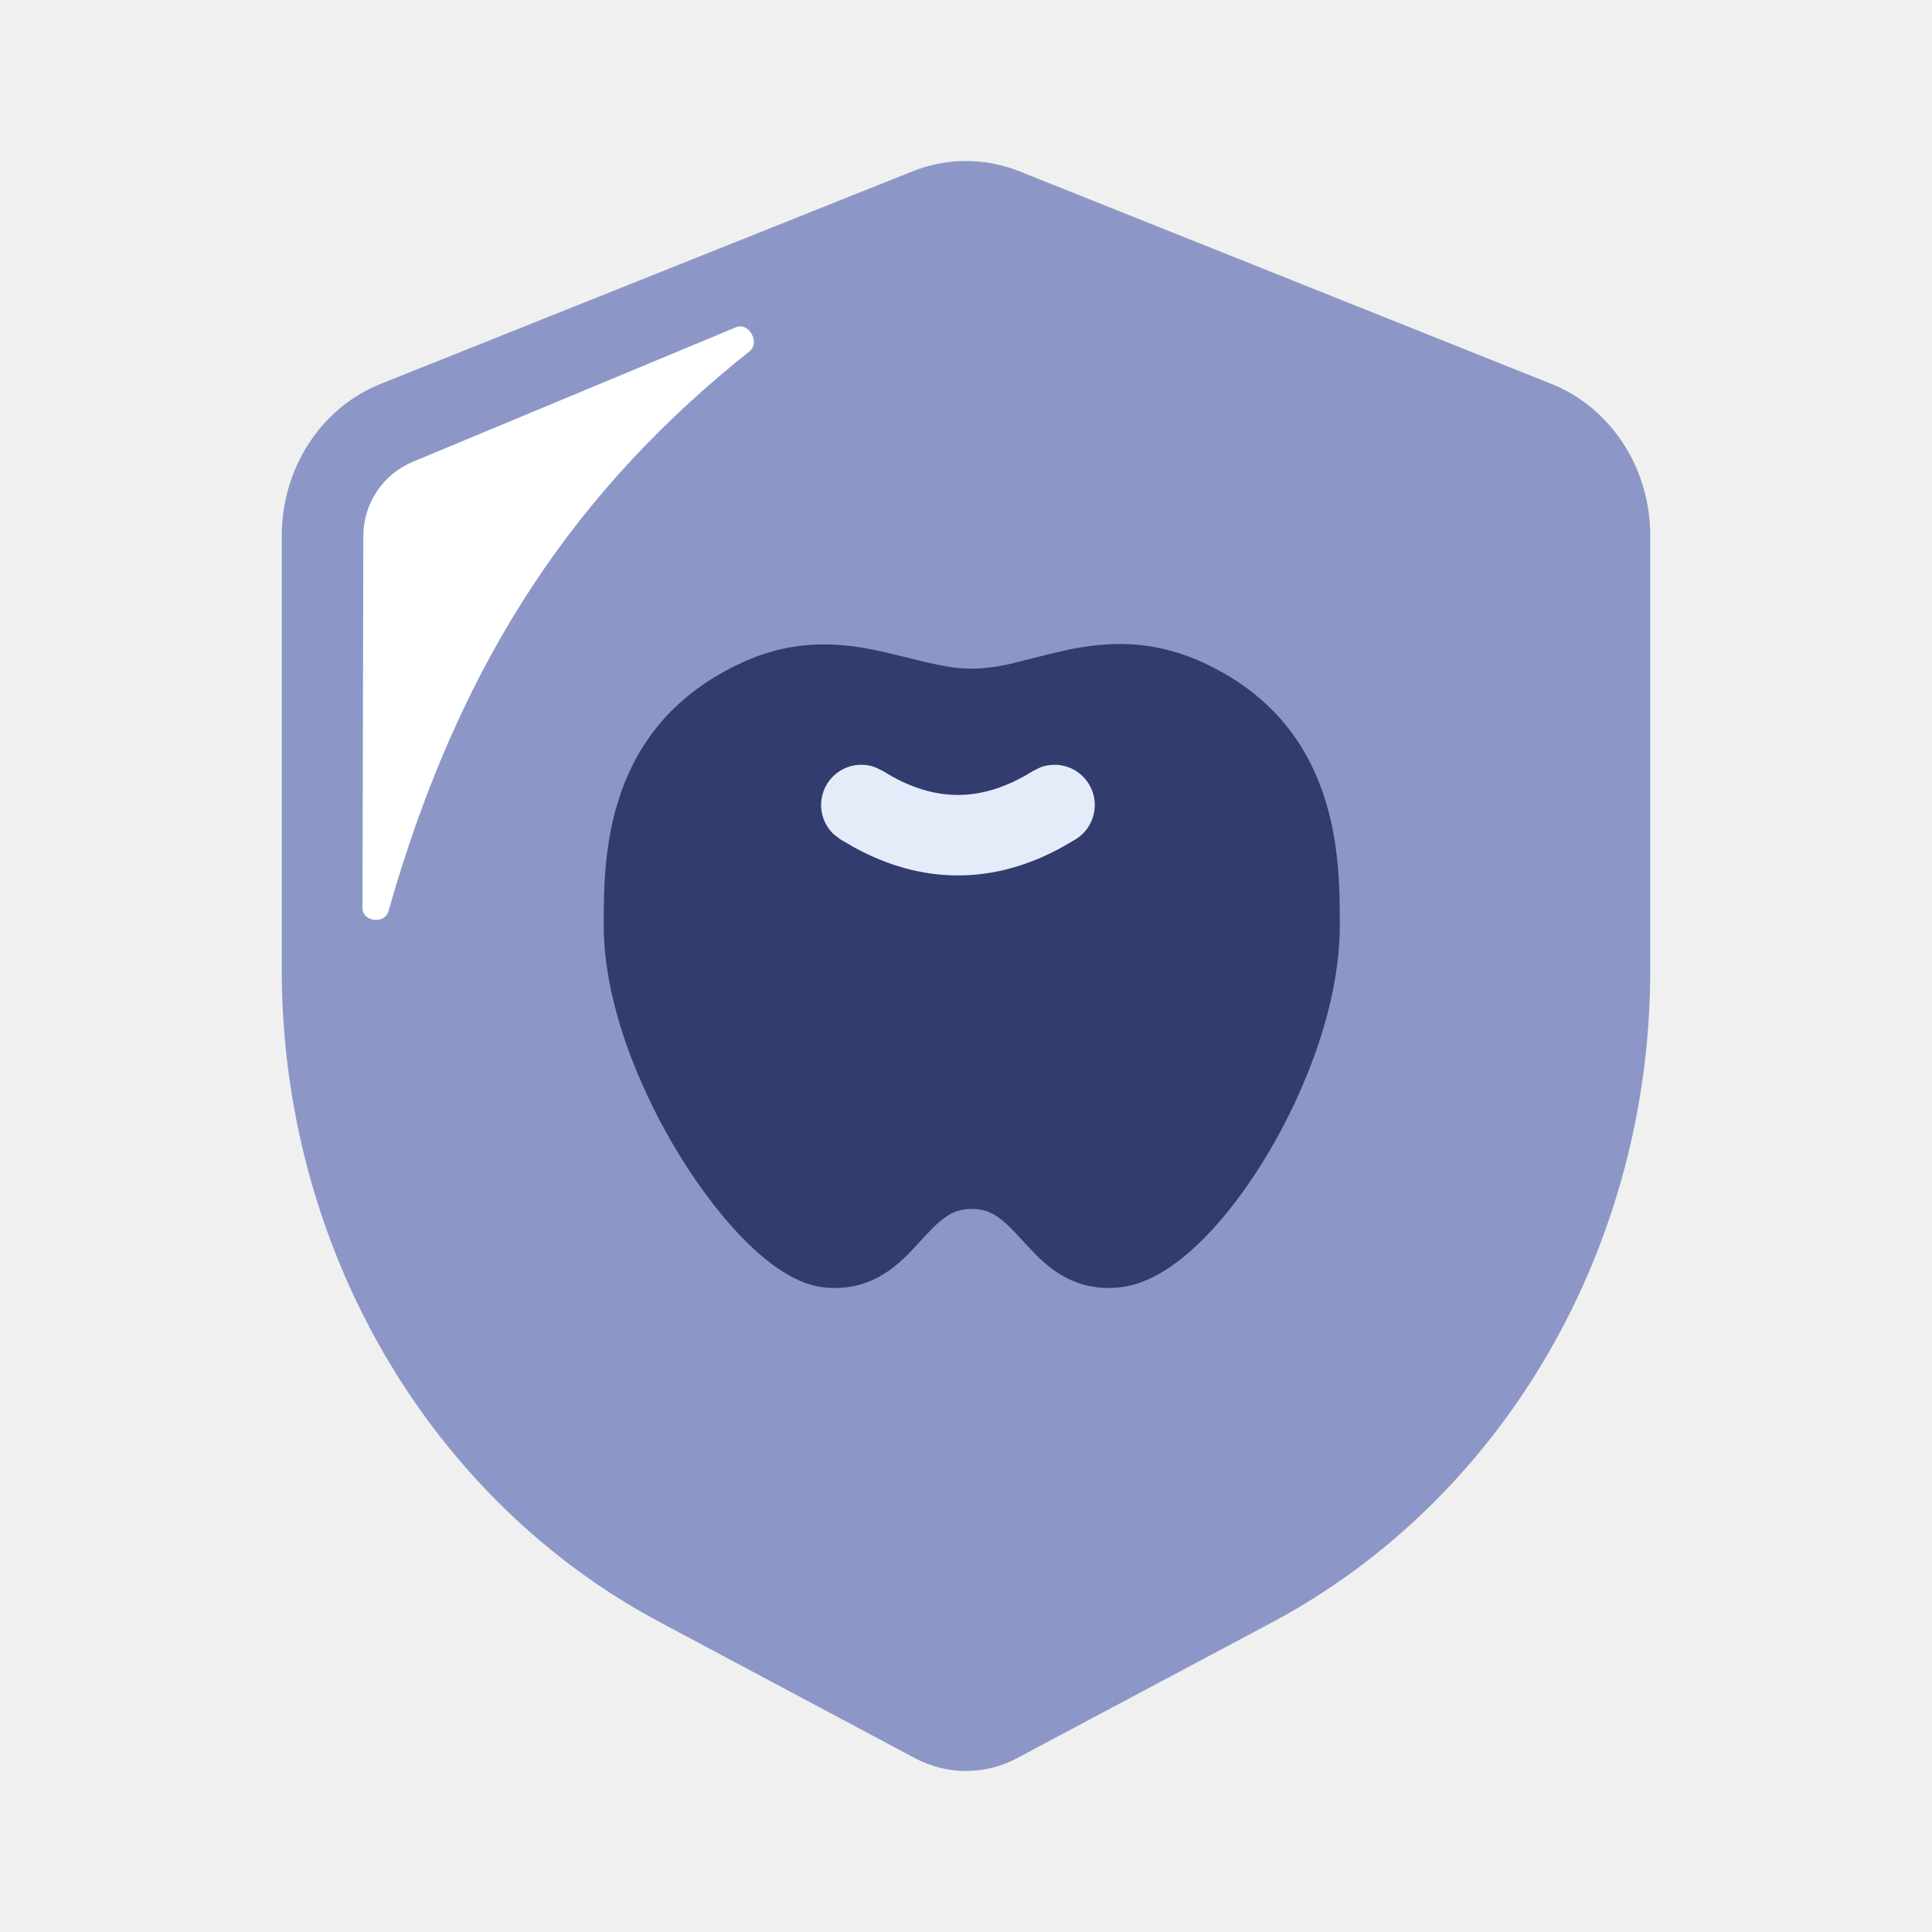
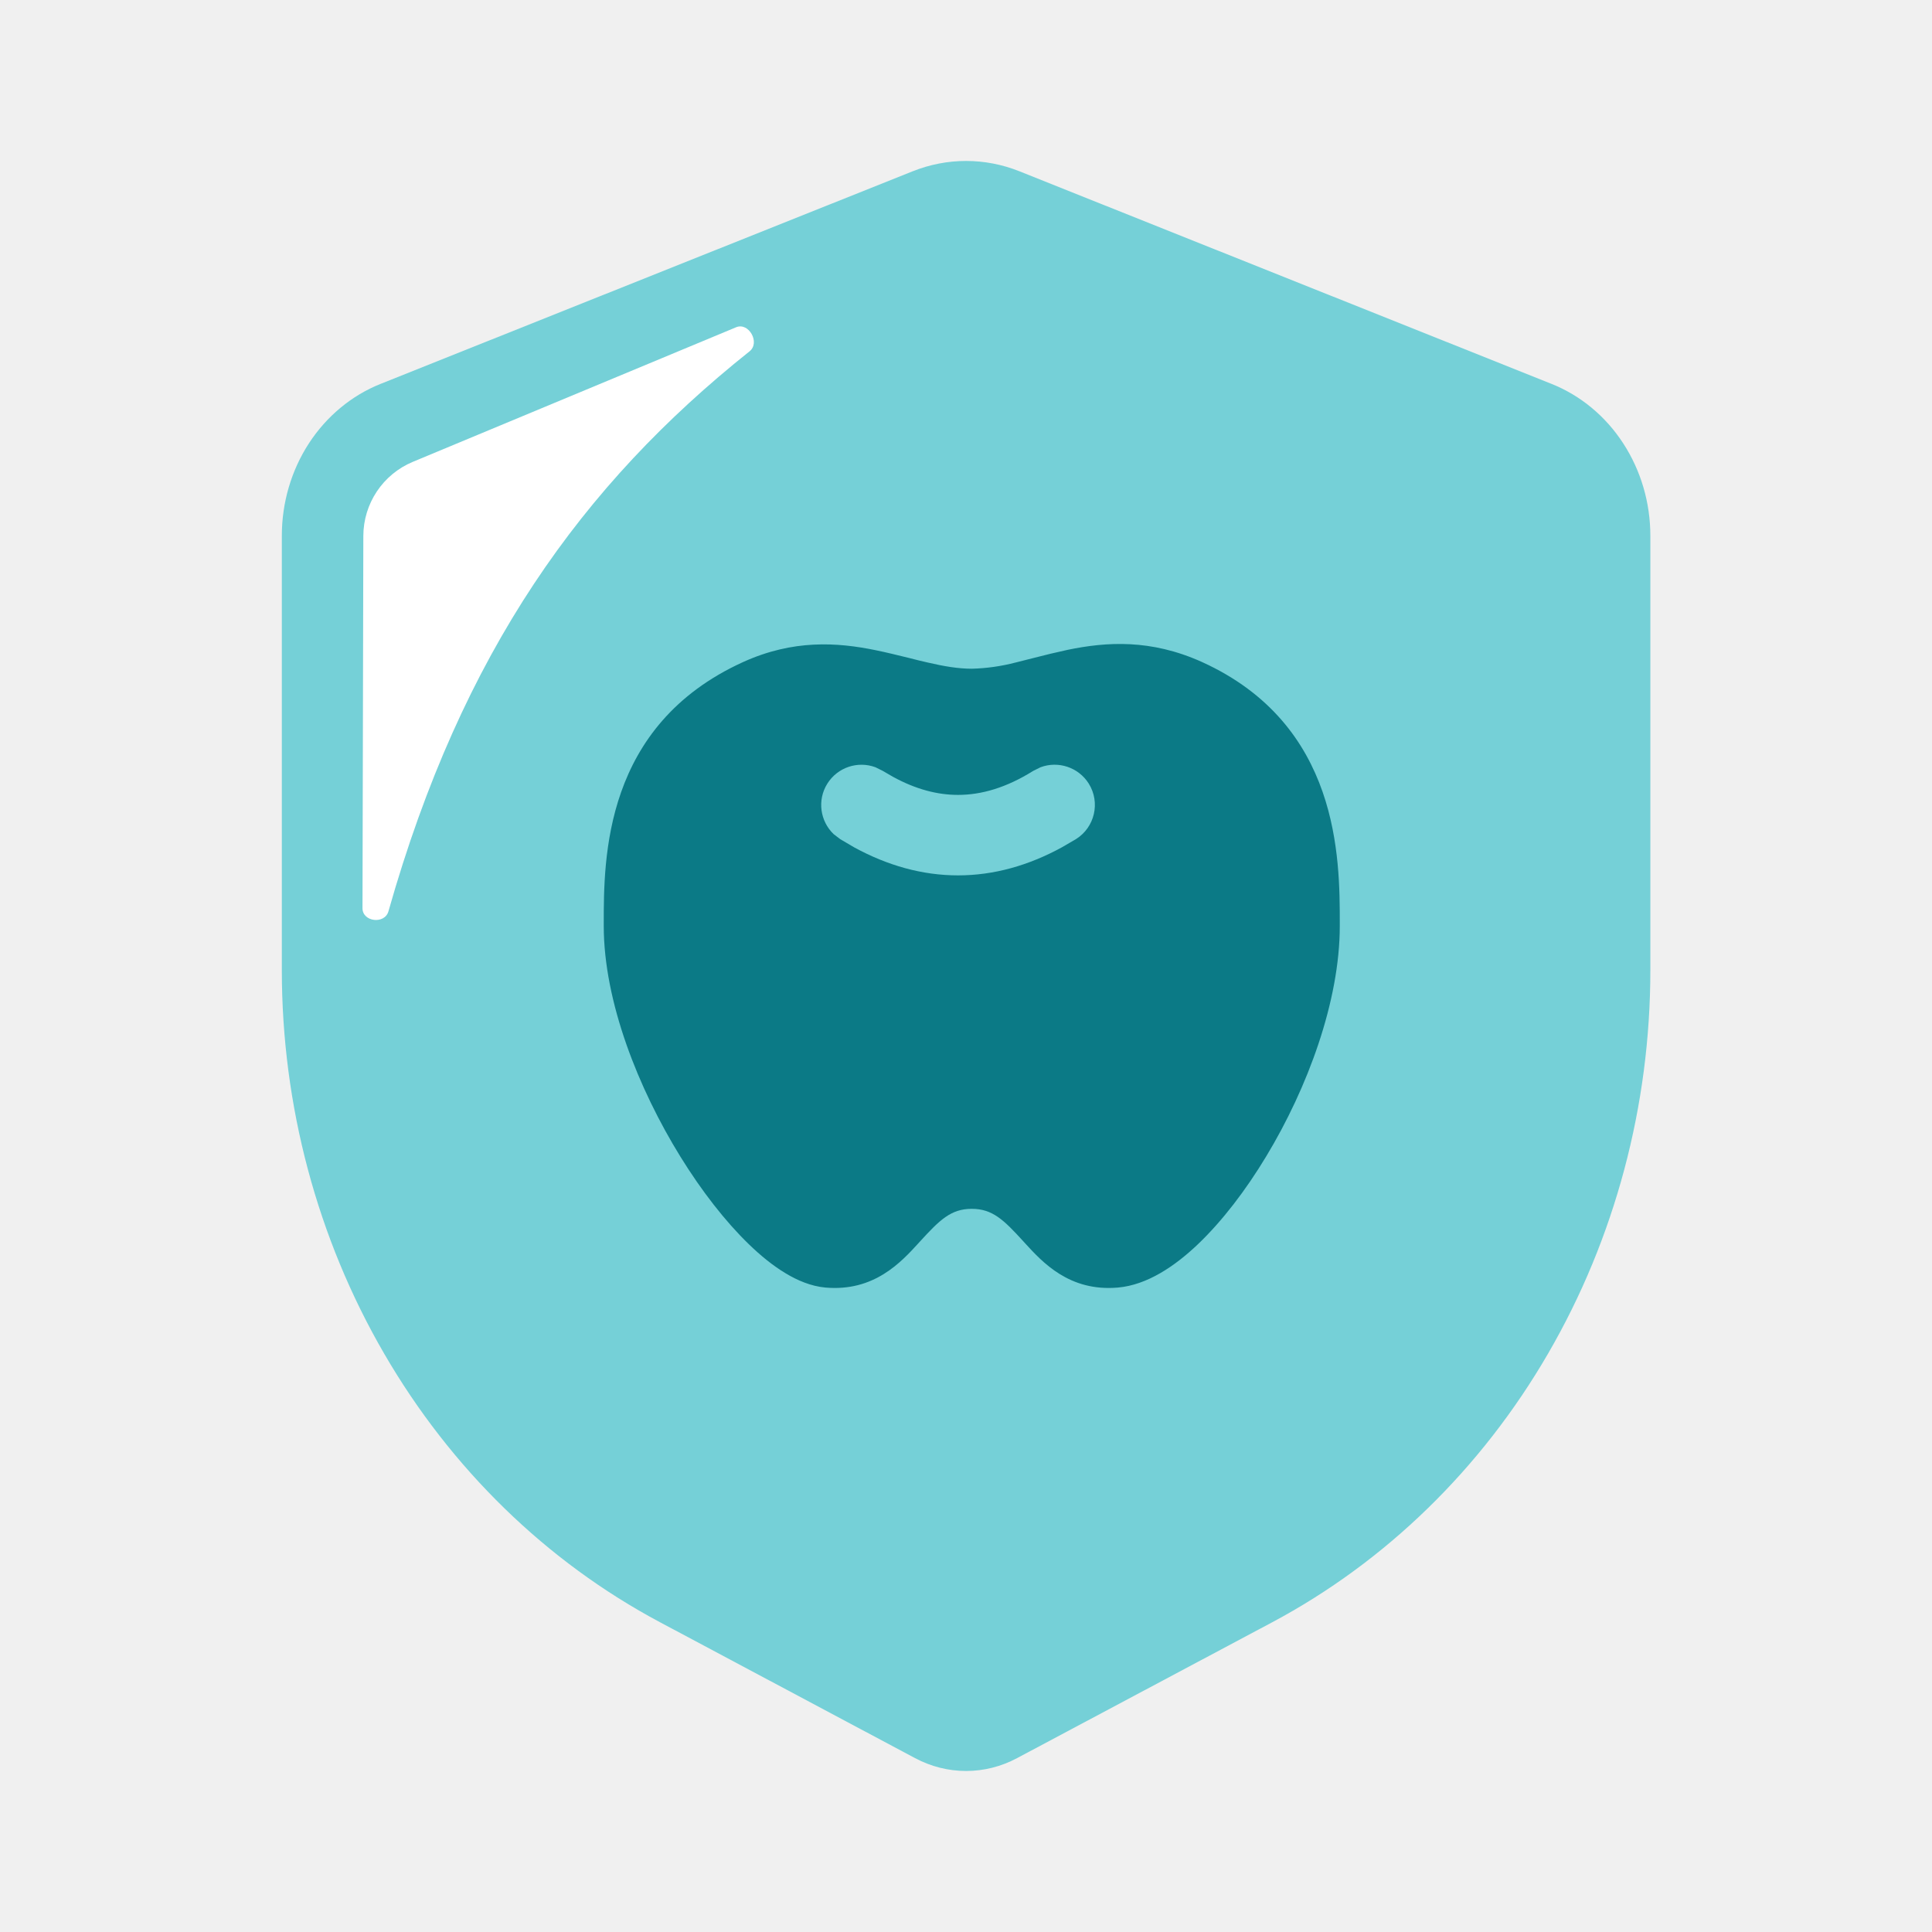
<svg xmlns="http://www.w3.org/2000/svg" width="32" height="32" viewBox="0 0 32 32" fill="none">
-   <path d="M16.884 2.837L25.699 6.36C26.179 6.552 26.593 6.895 26.885 7.344C27.177 7.793 27.334 8.327 27.333 8.873V16.07C27.334 18.313 26.747 20.511 25.641 22.419C24.534 24.327 22.951 25.869 21.069 26.872L16.845 29.121C16.583 29.261 16.293 29.333 16 29.333C15.707 29.333 15.418 29.261 15.155 29.121L10.932 26.87C9.049 25.867 7.466 24.326 6.359 22.418C5.253 20.51 4.667 18.311 4.667 16.068V8.875C4.666 8.328 4.823 7.794 5.115 7.345C5.407 6.895 5.821 6.552 6.301 6.36L15.116 2.837C15.686 2.61 16.314 2.61 16.884 2.837Z" fill="#8C97C8" />
-   <g style="mix-blend-mode:multiply">
-     <path fill-rule="evenodd" clip-rule="evenodd" d="M16.095 20.023C16.439 20.023 16.625 20.205 16.953 20.565L16.971 20.584C17.267 20.909 17.712 21.397 18.518 21.326C18.999 21.284 19.458 20.974 19.842 20.608C20.242 20.227 20.633 19.718 20.975 19.15C21.656 18.022 22.191 16.585 22.191 15.338V15.299C22.191 14.213 22.191 12.004 19.909 10.966C19.058 10.581 18.325 10.632 17.685 10.763C17.494 10.805 17.305 10.85 17.116 10.9C17.009 10.928 16.912 10.952 16.823 10.974C16.585 11.036 16.341 11.071 16.095 11.076C15.867 11.076 15.631 11.036 15.364 10.974C15.273 10.953 15.174 10.929 15.065 10.901C14.883 10.857 14.686 10.807 14.502 10.769C13.868 10.639 13.14 10.588 12.307 10.967C9.999 12.017 10 14.213 10 15.303V15.337C10 16.591 10.574 18.033 11.269 19.158C11.62 19.725 12.014 20.233 12.405 20.611C12.6 20.8 12.802 20.964 13.006 21.087C13.205 21.208 13.432 21.305 13.671 21.326C14.477 21.397 14.924 20.908 15.219 20.584L15.237 20.565C15.565 20.206 15.751 20.023 16.095 20.023Z" fill="#5B658C" />
+   <g clip-path="url(#clip0_19610_211975)">
+     <path d="M16.885 2.837L25.7 6.359C26.18 6.551 26.594 6.894 26.886 7.344C27.178 7.793 27.335 8.326 27.335 8.873V16.069C27.335 18.312 26.749 20.51 25.642 22.418C24.536 24.326 22.952 25.868 21.07 26.871L16.846 29.12C16.584 29.26 16.295 29.333 16.001 29.333C15.708 29.333 15.419 29.26 15.156 29.12L10.933 26.87C9.05 25.867 7.467 24.325 6.361 22.417C5.254 20.509 4.668 18.311 4.668 16.068V8.874C4.668 8.327 4.824 7.793 5.116 7.344C5.408 6.895 5.822 6.551 6.302 6.359L15.117 2.837C15.687 2.609 16.315 2.609 16.885 2.837Z" fill="#75D0D7" />
+     <g style="mix-blend-mode:multiply">
+       <path fill-rule="evenodd" clip-rule="evenodd" d="M16.095 20.022C16.439 20.022 16.625 20.204 16.953 20.564L16.971 20.584C17.267 20.908 17.712 21.397 18.518 21.326C18.999 21.283 19.458 20.974 19.842 20.608C20.242 20.226 20.633 19.717 20.975 19.149C21.656 18.021 22.191 16.584 22.191 15.337V15.298C22.191 14.213 22.191 12.003 19.909 10.965C19.058 10.581 18.325 10.631 17.685 10.763C17.494 10.804 17.305 10.85 17.116 10.899C17.009 10.927 16.912 10.951 16.823 10.973C16.585 11.035 16.341 11.07 16.095 11.076C15.867 11.076 15.631 11.035 15.364 10.973C15.273 10.953 15.174 10.928 15.065 10.9C14.883 10.856 14.686 10.806 14.502 10.769C13.868 10.639 13.14 10.588 12.307 10.966C9.999 12.016 10 14.213 10 15.302V15.336C10 16.59 10.574 18.032 11.269 19.157C11.62 19.725 12.014 20.232 12.405 20.61C12.6 20.799 12.802 20.963 13.006 21.086C13.205 21.207 13.432 21.304 13.671 21.326C14.477 21.397 14.924 20.907 15.219 20.584L15.237 20.564C15.565 20.205 15.751 20.022 16.095 20.022Z" fill="#19969F" />
+     </g>
+     <path d="M17.235 12.708C17.526 12.599 17.863 12.707 18.034 12.98C18.228 13.292 18.133 13.703 17.822 13.898L17.587 14.035C17.037 14.335 16.463 14.499 15.868 14.499C15.274 14.499 14.698 14.335 14.148 14.035L13.915 13.898L13.808 13.816C13.584 13.602 13.532 13.253 13.703 12.98C13.874 12.707 14.209 12.6 14.5 12.708L14.621 12.768L14.788 12.865C15.171 13.075 15.529 13.166 15.868 13.166C16.256 13.166 16.668 13.047 17.114 12.768L17.235 12.708Z" fill="#75D0D7" />
+     <path d="M6.839 7.649L12.191 5.421C12.403 5.332 12.595 5.676 12.415 5.819C9.646 8.026 7.652 10.796 6.434 15.094C6.372 15.314 6.003 15.27 6.004 15.042L6.018 8.877C6.019 8.339 6.343 7.855 6.839 7.649Z" fill="white" />
  </g>
-   <path d="M17.234 12.709C17.525 12.6 17.861 12.707 18.032 12.981C18.227 13.293 18.132 13.704 17.82 13.899L17.586 14.035C17.036 14.336 16.461 14.5 15.867 14.5C15.272 14.5 14.697 14.336 14.147 14.035L13.914 13.899L13.807 13.816C13.582 13.603 13.531 13.254 13.701 12.981C13.872 12.707 14.208 12.6 14.498 12.709L14.62 12.768L14.786 12.866C15.169 13.076 15.528 13.167 15.867 13.167C16.254 13.167 16.667 13.047 17.113 12.768L17.234 12.709Z" fill="#E5ECF9" />
-   <path d="M6.839 7.648L12.191 5.42C12.404 5.331 12.595 5.675 12.415 5.818C9.646 8.025 7.652 10.795 6.434 15.093C6.372 15.313 6.004 15.269 6.004 15.041L6.018 8.876C6.019 8.338 6.343 7.854 6.839 7.648Z" fill="white" />
+   <defs>
+     <clipPath id="clip0_19610_211975">
+       <rect width="32" height="32" fill="white" />
+     </clipPath>
+   </defs>
</svg>
